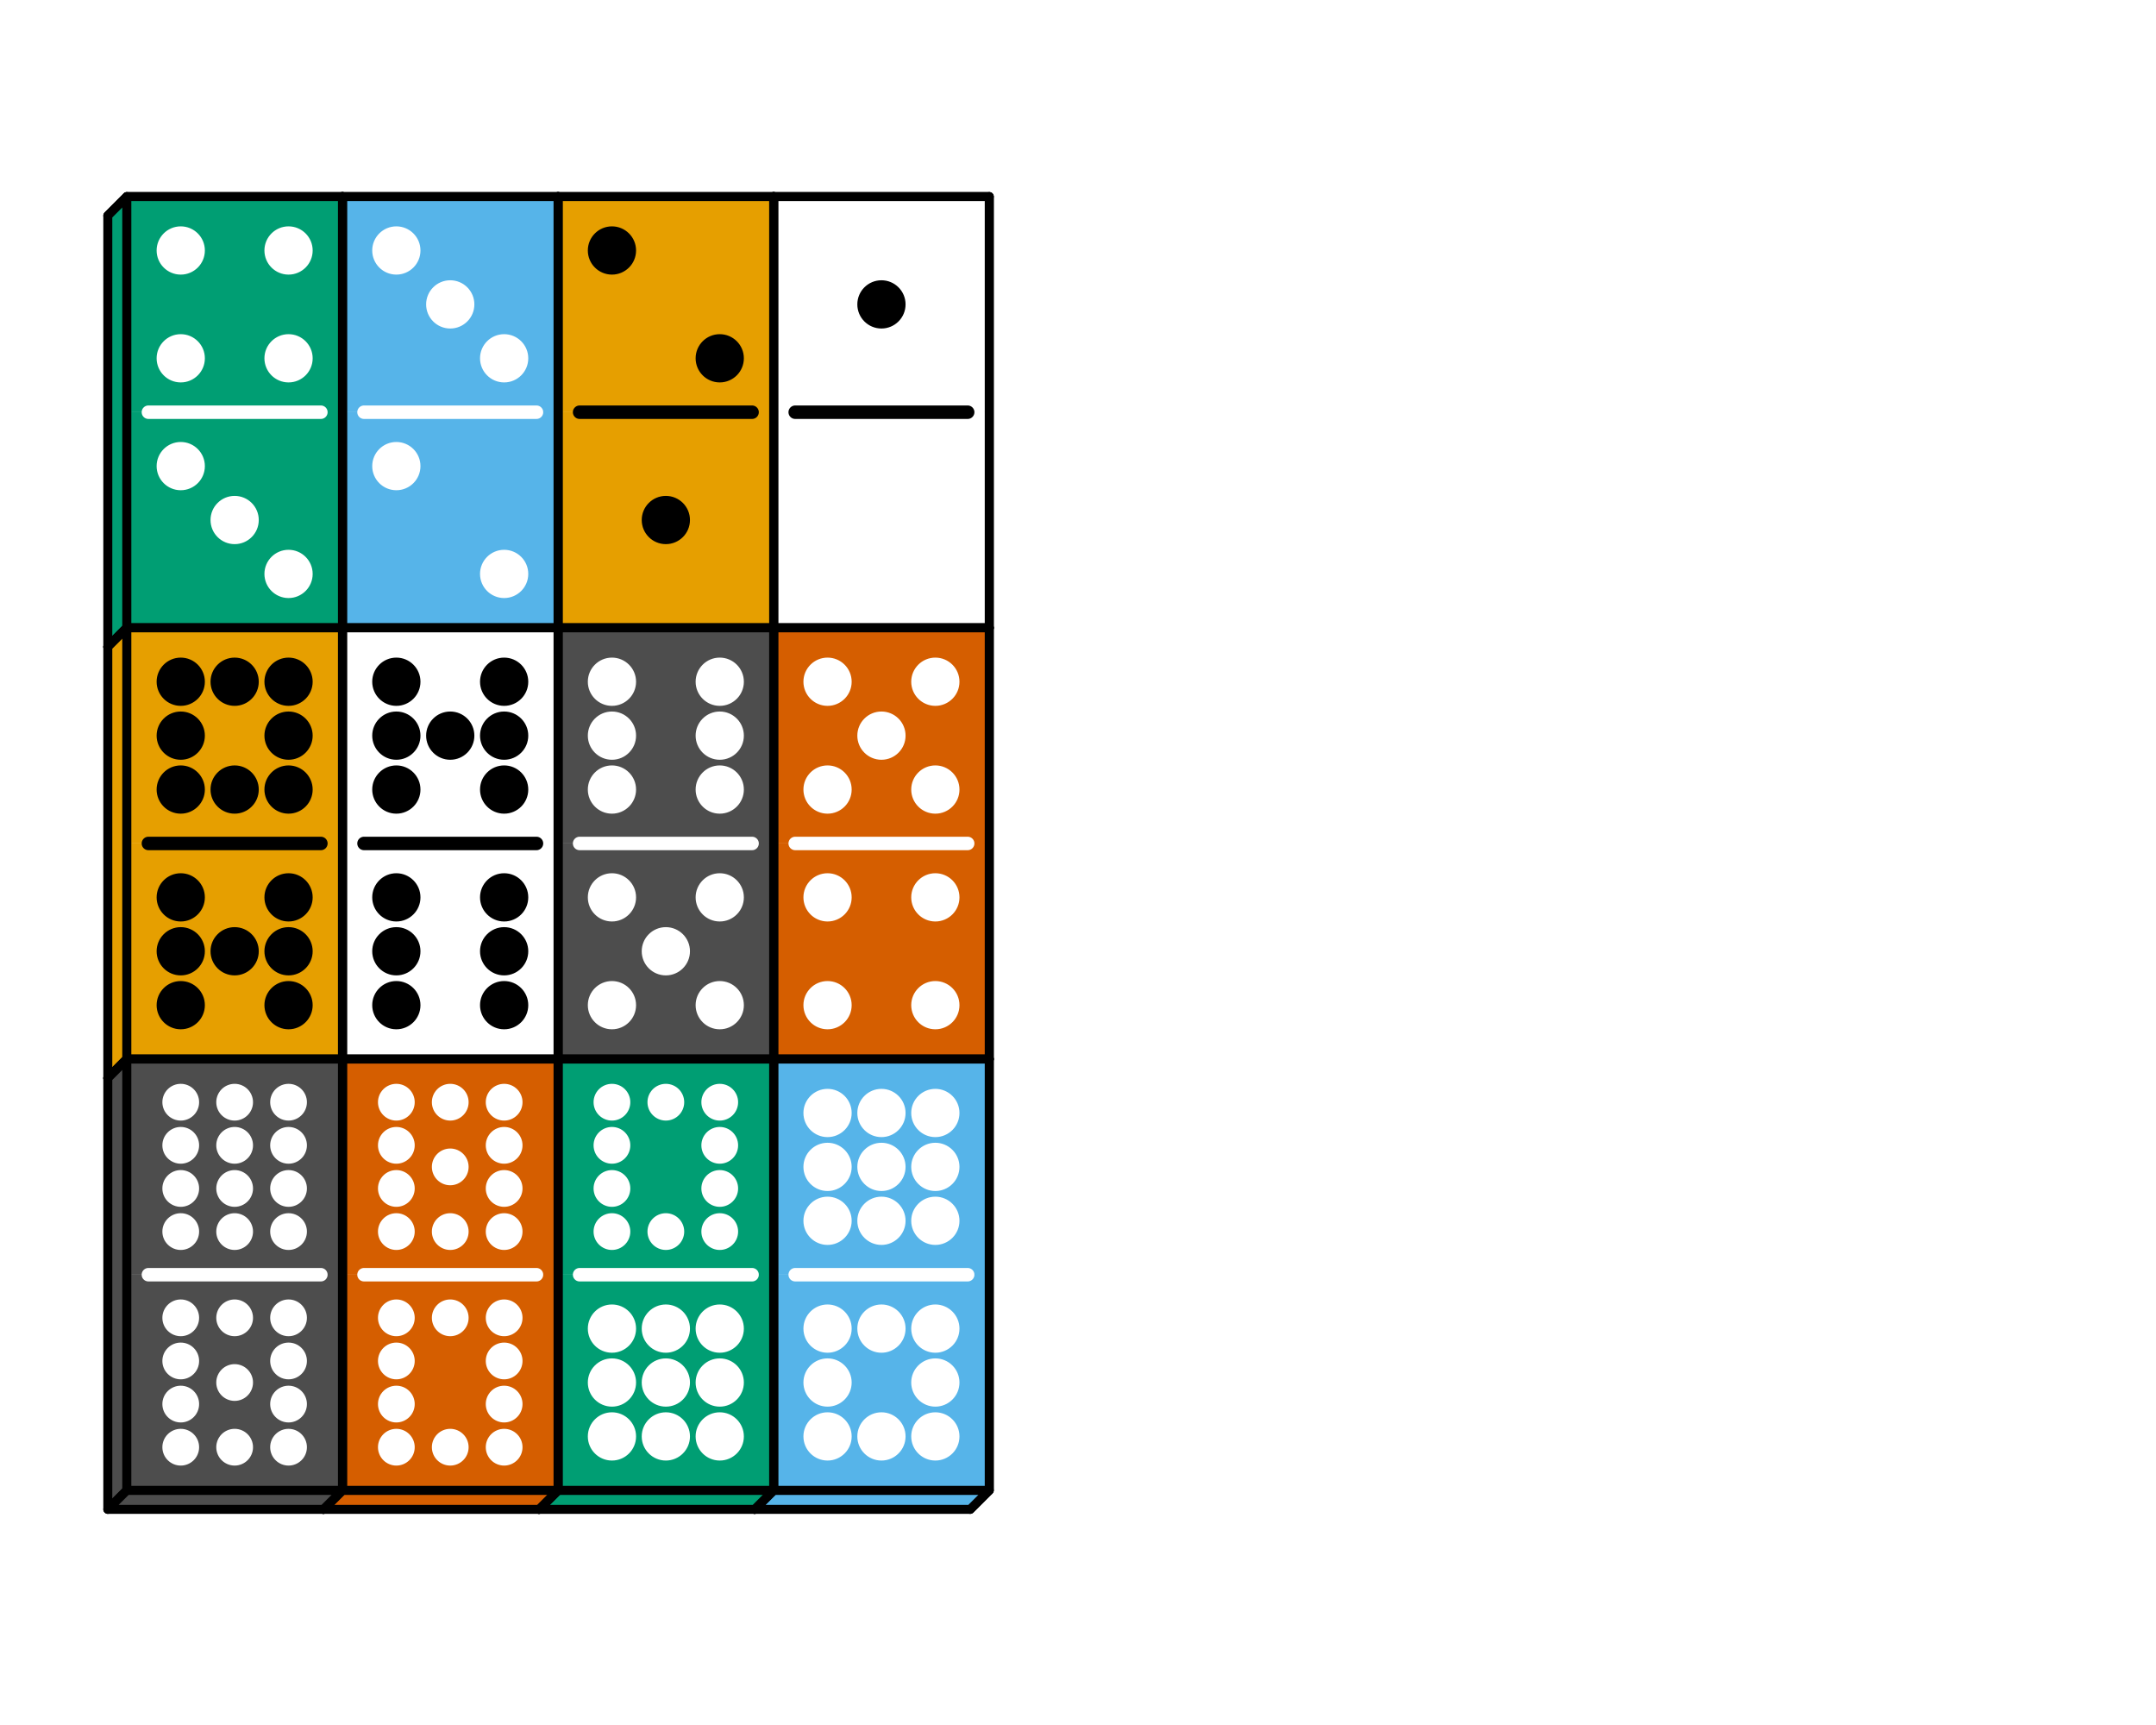
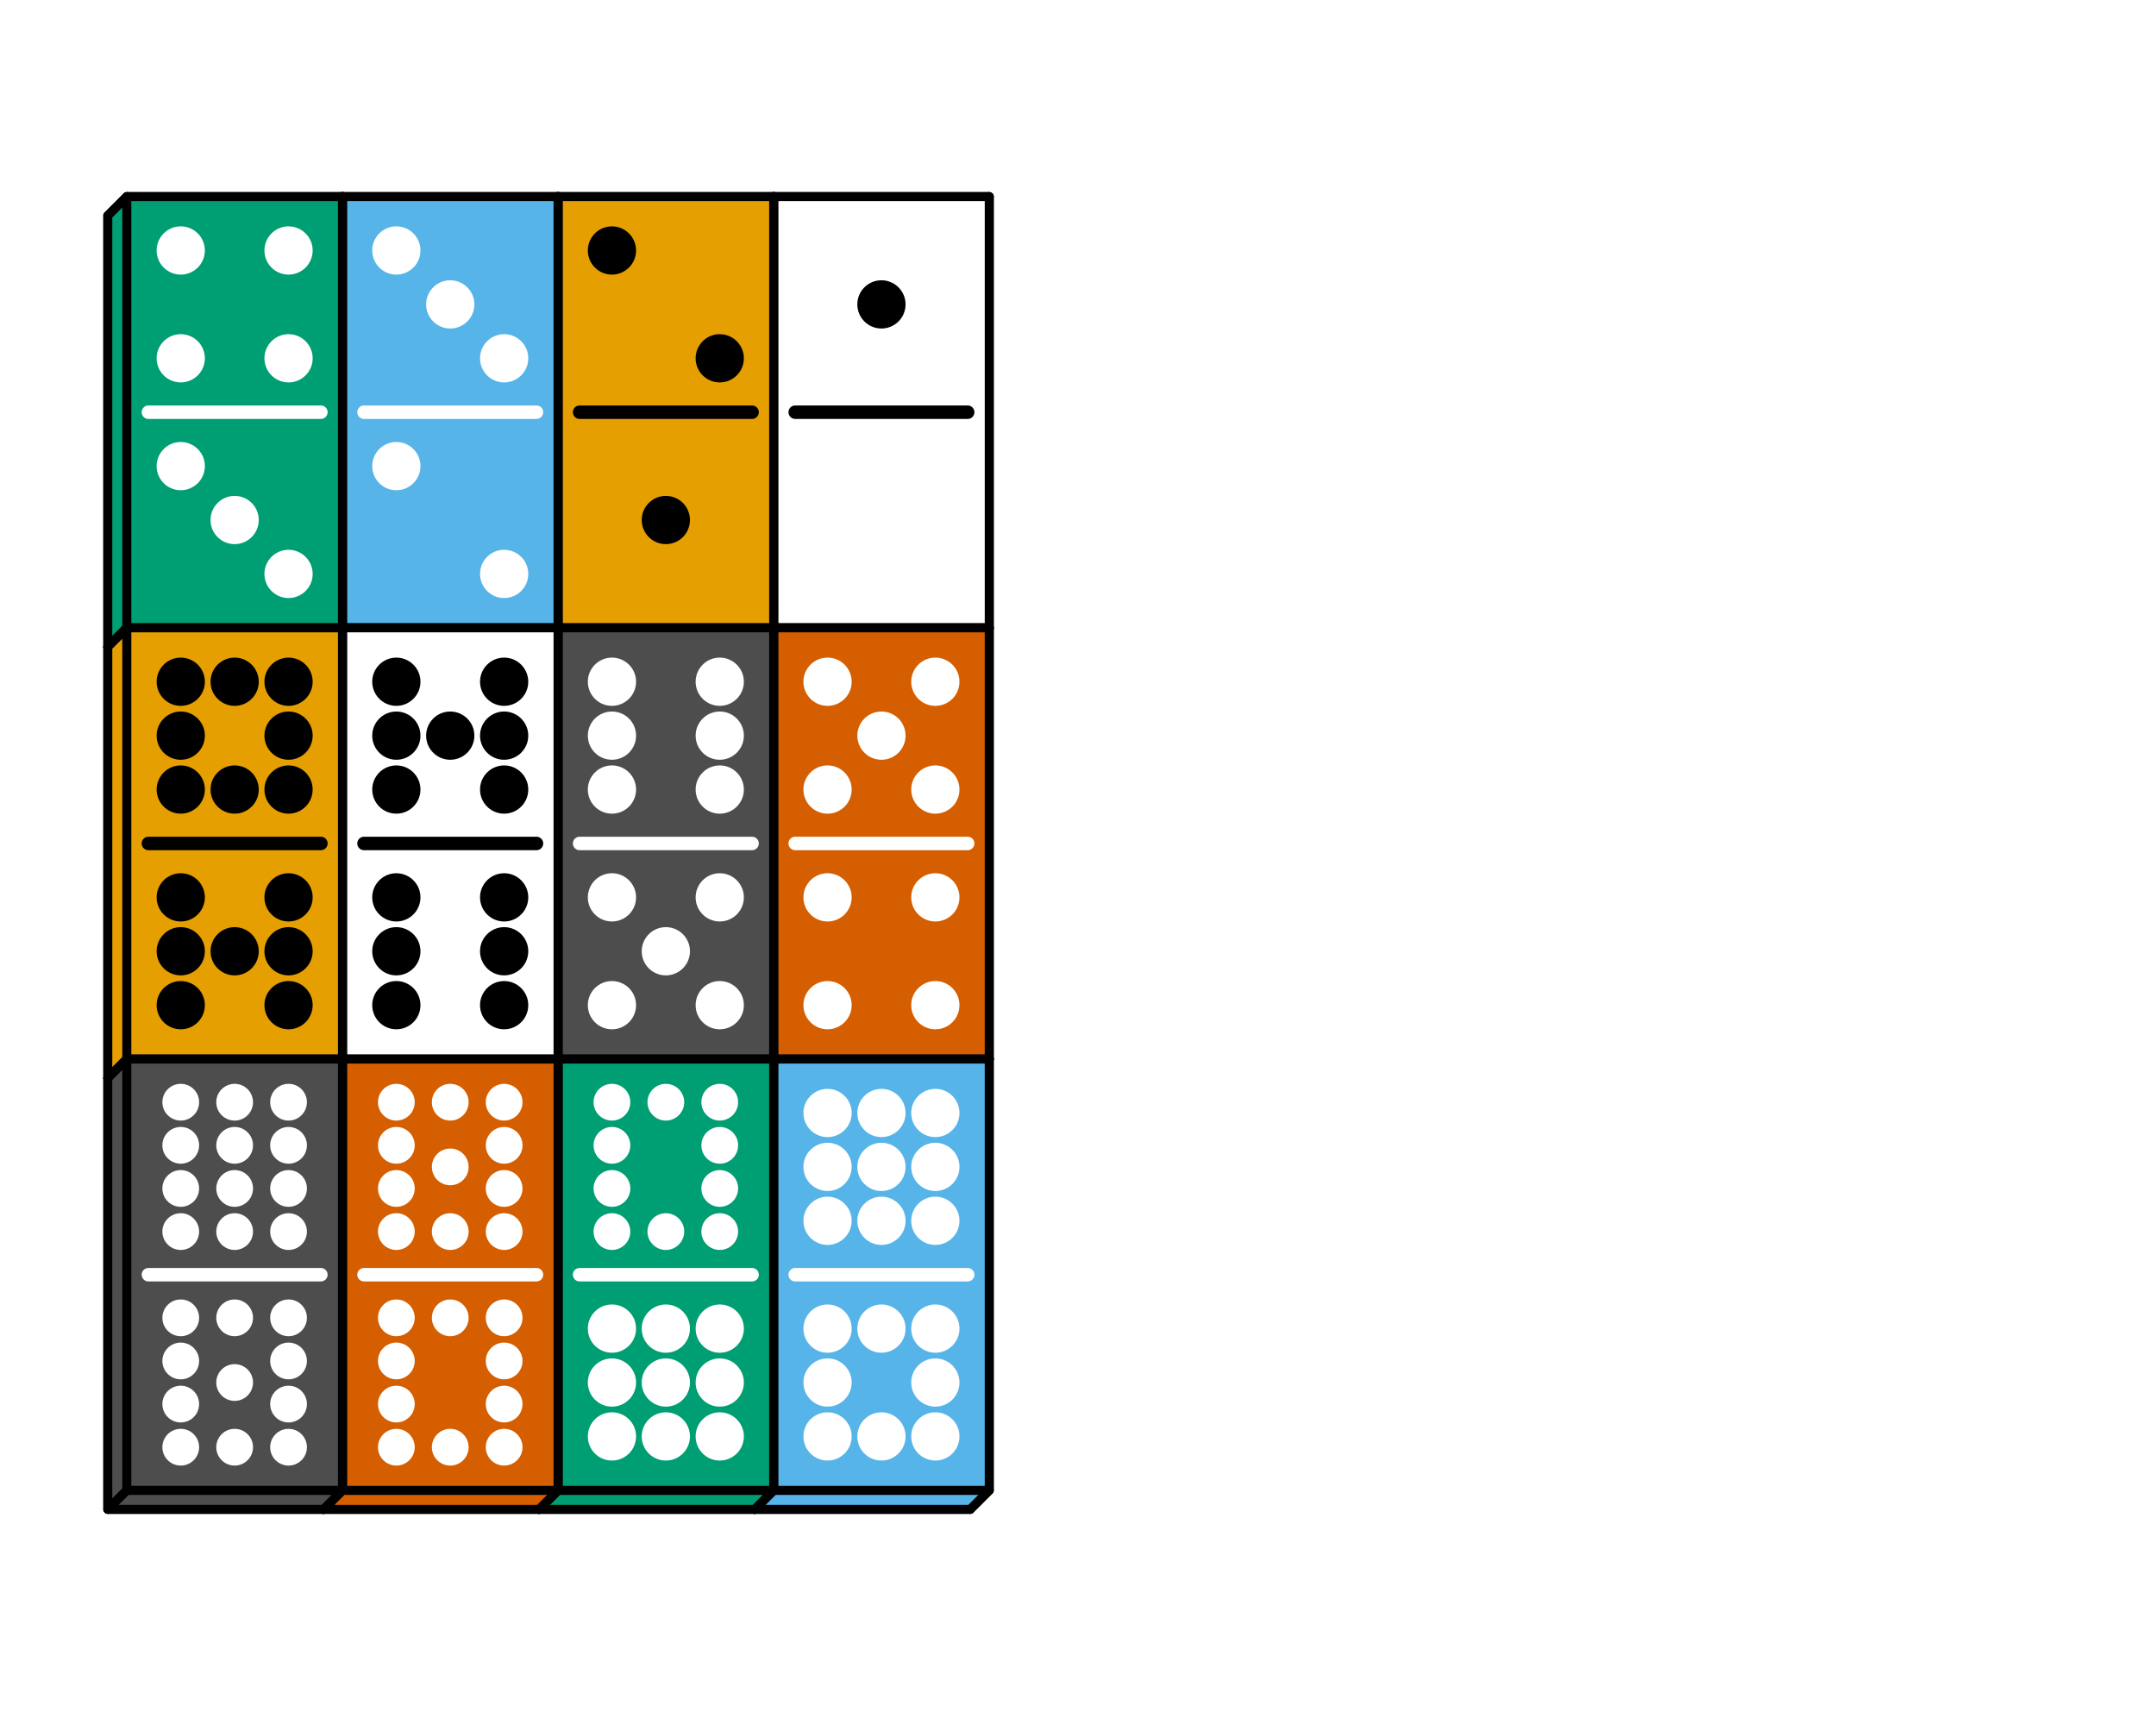
<svg xmlns="http://www.w3.org/2000/svg" viewBox="0 0 720.00 576.00">
  <defs>
    <style type="text/css">
    line, polyline, polygon, path, rect, circle {
      fill: none;
      stroke: #000000;
      stroke-linecap: round;
      stroke-linejoin: round;
      stroke-miterlimit: 10.00;
    }
  </style>
  </defs>
  <rect width="100%" height="100%" style="stroke: none; fill: #FFFFFF;" />
-   <polygon points="324.00,72.00 330.36,65.64 258.36,65.64 252.00,72.00 " style="stroke-width: 3.00; fill: #FFFFFF;" />
-   <polygon points="324.00,216.00 330.36,209.64 330.36,65.64 324.00,72.00 " style="stroke-width: 3.00; fill: #FFFFFF;" />
-   <polygon points="252.00,72.00 258.36,65.64 258.36,209.64 252.00,216.00 " style="stroke-width: 3.00; fill: #FFFFFF;" />
-   <polygon points="252.00,216.00 258.36,209.64 330.36,209.64 324.00,216.00 " style="stroke-width: 3.00; fill: #FFFFFF;" />
+   <polygon points="252.00,72.00 252.00,216.00 324.00,216.00 324.00,72.00 " style="stroke-width: 3.00; fill: #FFFFFF;" />
+   <polygon points="330.36,65.64 258.36,65.64 252.00,72.00 324.00,72.00 " style="stroke-width: 3.00; fill: #FFFFFF;" />
+   <polygon points="330.36,209.64 330.36,65.64 324.00,72.00 324.00,216.00 " style="stroke-width: 3.00; fill: #FFFFFF;" />
+   <polygon points="258.36,65.64 258.36,209.64 252.00,216.00 252.00,72.00 " style="stroke-width: 3.00; fill: #FFFFFF;" />
+   <polygon points="258.36,209.64 330.36,209.64 324.00,216.00 252.00,216.00 " style="stroke-width: 3.00; fill: #FFFFFF;" />
  <polygon points="330.36,65.64 330.36,137.64 258.36,137.64 258.36,65.64 330.36,65.64 " style="stroke-width: 0.75; stroke: none; fill: #FFFFFF;" />
  <polyline points="330.36,65.64 330.36,137.64 258.36,137.64 258.36,65.64 330.36,65.64 330.36,65.64 " style="stroke-width: 0.75; stroke: none;" />
  <circle cx="294.36" cy="101.64" r="5.76pt" style="stroke-width: 0.75; fill: #000000;" />
  <rect x="258.36" y="137.64" width="72.00" height="72.00" style="stroke-width: 0.75; stroke: none; fill: #FFFFFF;" />
  <line x1="265.56" y1="137.64" x2="323.16" y2="137.64" style="stroke-width: 4.50;" />
  <rect x="258.36" y="65.64" width="72.00" height="144.00" style="stroke-width: 3.00;" />
-   <polygon points="252.00,72.00 258.36,65.64 186.36,65.64 180.00,72.00 " style="stroke-width: 3.00; fill: #E69F00;" />
-   <polygon points="252.00,216.00 258.36,209.64 258.36,65.64 252.00,72.00 " style="stroke-width: 3.00; fill: #E69F00;" />
-   <polygon points="180.00,72.00 186.36,65.64 186.36,209.64 180.00,216.00 " style="stroke-width: 3.00; fill: #E69F00;" />
-   <polygon points="180.00,216.00 186.36,209.64 258.36,209.64 252.00,216.00 " style="stroke-width: 3.00; fill: #E69F00;" />
+   <polygon points="180.00,72.00 180.00,216.00 252.00,216.00 252.00,72.00 " style="stroke-width: 3.00; fill: #E69F00;" />
+   <polygon points="258.36,65.64 186.36,65.64 180.00,72.00 252.00,72.00 " style="stroke-width: 3.00; fill: #E69F00;" />
+   <polygon points="258.36,209.64 258.36,65.64 252.00,72.00 252.00,216.00 " style="stroke-width: 3.00; fill: #E69F00;" />
+   <polygon points="186.36,65.64 186.36,209.64 180.00,216.00 180.00,72.00 " style="stroke-width: 3.00; fill: #E69F00;" />
+   <polygon points="186.36,209.64 258.36,209.64 252.00,216.00 180.00,216.00 " style="stroke-width: 3.00; fill: #E69F00;" />
  <polygon points="258.36,65.64 258.36,137.64 186.36,137.64 186.36,65.64 258.36,65.64 " style="stroke-width: 0.75; stroke: none; fill: #E69F00;" />
  <polyline points="258.36,65.64 258.36,137.64 186.36,137.64 186.36,65.64 258.36,65.64 258.36,65.64 " style="stroke-width: 0.75; stroke: none;" />
  <circle cx="240.36" cy="119.64" r="5.76pt" style="stroke-width: 0.75; fill: #000000;" />
  <circle cx="204.36" cy="83.64" r="5.76pt" style="stroke-width: 0.75; fill: #000000;" />
  <rect x="186.36" y="137.64" width="72.00" height="72.00" style="stroke-width: 0.75; stroke: none; fill: #E69F00;" />
  <circle cx="222.36" cy="173.64" r="5.76pt" style="stroke-width: 0.75; fill: #000000;" />
  <line x1="193.56" y1="137.64" x2="251.16" y2="137.64" style="stroke-width: 4.50;" />
  <rect x="186.36" y="65.64" width="72.00" height="144.00" style="stroke-width: 3.00;" />
-   <polygon points="180.00,72.00 186.36,65.64 114.36,65.64 108.00,72.00 " style="stroke-width: 3.00; fill: #56B4E9;" />
-   <polygon points="180.00,216.00 186.36,209.64 186.36,65.64 180.00,72.00 " style="stroke-width: 3.00; fill: #56B4E9;" />
-   <polygon points="108.00,72.00 114.36,65.64 114.36,209.64 108.00,216.00 " style="stroke-width: 3.00; fill: #56B4E9;" />
-   <polygon points="108.00,216.00 114.36,209.64 186.36,209.64 180.00,216.00 " style="stroke-width: 3.00; fill: #56B4E9;" />
+   <polygon points="108.00,72.00 108.00,216.00 180.00,216.00 180.00,72.00 " style="stroke-width: 3.00; fill: #56B4E9;" />
+   <polygon points="186.36,65.64 114.36,65.64 108.00,72.00 180.00,72.00 " style="stroke-width: 3.00; fill: #56B4E9;" />
+   <polygon points="186.36,209.64 186.36,65.64 180.00,72.00 180.00,216.00 " style="stroke-width: 3.00; fill: #56B4E9;" />
+   <polygon points="114.36,65.64 114.36,209.64 108.00,216.00 108.00,72.00 " style="stroke-width: 3.00; fill: #56B4E9;" />
+   <polygon points="114.36,209.64 186.36,209.64 180.00,216.00 108.00,216.00 " style="stroke-width: 3.00; fill: #56B4E9;" />
  <polygon points="186.36,65.64 186.36,137.64 114.36,137.64 114.36,65.64 186.36,65.64 " style="stroke-width: 0.75; stroke: none; fill: #56B4E9;" />
  <polyline points="186.36,65.64 186.36,137.64 114.36,137.64 114.36,65.64 186.36,65.64 186.36,65.64 " style="stroke-width: 0.75; stroke: none;" />
  <circle cx="168.36" cy="119.64" r="5.76pt" style="stroke-width: 0.75; stroke: #FFFFFF; fill: #FFFFFF;" />
  <circle cx="150.36" cy="101.64" r="5.76pt" style="stroke-width: 0.75; stroke: #FFFFFF; fill: #FFFFFF;" />
  <circle cx="132.36" cy="83.64" r="5.76pt" style="stroke-width: 0.75; stroke: #FFFFFF; fill: #FFFFFF;" />
  <rect x="114.36" y="137.64" width="72.00" height="72.00" style="stroke-width: 0.75; stroke: none; fill: #56B4E9;" />
  <circle cx="132.36" cy="155.64" r="5.76pt" style="stroke-width: 0.75; stroke: #FFFFFF; fill: #FFFFFF;" />
  <circle cx="168.36" cy="191.64" r="5.76pt" style="stroke-width: 0.75; stroke: #FFFFFF; fill: #FFFFFF;" />
  <line x1="121.56" y1="137.64" x2="179.16" y2="137.64" style="stroke-width: 4.50; stroke: #FFFFFF;" />
  <rect x="114.36" y="65.64" width="72.00" height="144.00" style="stroke-width: 3.00;" />
-   <polygon points="108.00,72.00 114.36,65.64 42.36,65.64 36.00,72.00 " style="stroke-width: 3.00; fill: #009E73;" />
-   <polygon points="108.00,216.00 114.36,209.64 114.36,65.64 108.00,72.00 " style="stroke-width: 3.00; fill: #009E73;" />
-   <polygon points="36.00,72.00 42.36,65.64 42.36,209.64 36.00,216.00 " style="stroke-width: 3.00; fill: #009E73;" />
-   <polygon points="36.00,216.00 42.36,209.64 114.36,209.64 108.00,216.00 " style="stroke-width: 3.00; fill: #009E73;" />
+   <polygon points="36.00,72.00 36.00,216.00 108.00,216.00 108.00,72.00 " style="stroke-width: 3.00; fill: #009E73;" />
+   <polygon points="114.36,65.64 42.36,65.64 36.00,72.00 108.00,72.00 " style="stroke-width: 3.00; fill: #009E73;" />
+   <polygon points="114.36,209.64 114.36,65.64 108.00,72.00 108.00,216.00 " style="stroke-width: 3.00; fill: #009E73;" />
+   <polygon points="42.36,65.64 42.36,209.64 36.00,216.00 36.00,72.00 " style="stroke-width: 3.00; fill: #009E73;" />
+   <polygon points="42.36,209.64 114.36,209.64 108.00,216.00 36.00,216.00 " style="stroke-width: 3.00; fill: #009E73;" />
  <polygon points="114.36,65.64 114.36,137.64 42.36,137.64 42.36,65.64 114.36,65.64 " style="stroke-width: 0.75; stroke: none; fill: #009E73;" />
  <polyline points="114.36,65.64 114.36,137.64 42.36,137.64 42.36,65.64 114.36,65.64 114.36,65.64 " style="stroke-width: 0.75; stroke: none;" />
  <circle cx="96.36" cy="83.64" r="5.76pt" style="stroke-width: 0.75; stroke: #FFFFFF; fill: #FFFFFF;" />
  <circle cx="60.36" cy="83.64" r="5.76pt" style="stroke-width: 0.75; stroke: #FFFFFF; fill: #FFFFFF;" />
  <circle cx="96.36" cy="119.64" r="5.76pt" style="stroke-width: 0.75; stroke: #FFFFFF; fill: #FFFFFF;" />
  <circle cx="60.36" cy="119.64" r="5.76pt" style="stroke-width: 0.75; stroke: #FFFFFF; fill: #FFFFFF;" />
  <rect x="42.36" y="137.64" width="72.00" height="72.00" style="stroke-width: 0.75; stroke: none; fill: #009E73;" />
  <circle cx="60.36" cy="155.64" r="5.76pt" style="stroke-width: 0.75; stroke: #FFFFFF; fill: #FFFFFF;" />
  <circle cx="78.36" cy="173.64" r="5.76pt" style="stroke-width: 0.75; stroke: #FFFFFF; fill: #FFFFFF;" />
  <circle cx="96.36" cy="191.64" r="5.76pt" style="stroke-width: 0.75; stroke: #FFFFFF; fill: #FFFFFF;" />
  <line x1="49.56" y1="137.64" x2="107.16" y2="137.64" style="stroke-width: 4.50; stroke: #FFFFFF;" />
  <rect x="42.36" y="65.64" width="72.00" height="144.00" style="stroke-width: 3.00;" />
-   <polygon points="324.00,216.00 330.36,209.64 258.36,209.64 252.00,216.00 " style="stroke-width: 3.00; fill: #D55E00;" />
-   <polygon points="324.00,360.00 330.36,353.64 330.36,209.64 324.00,216.00 " style="stroke-width: 3.00; fill: #D55E00;" />
-   <polygon points="252.00,216.00 258.36,209.64 258.36,353.64 252.00,360.00 " style="stroke-width: 3.00; fill: #D55E00;" />
-   <polygon points="252.00,360.00 258.36,353.64 330.36,353.64 324.00,360.00 " style="stroke-width: 3.00; fill: #D55E00;" />
+   <polygon points="252.00,216.00 252.00,360.00 324.00,360.00 324.00,216.00 " style="stroke-width: 3.00; fill: #D55E00;" />
+   <polygon points="330.36,209.64 258.36,209.64 252.00,216.00 324.00,216.00 " style="stroke-width: 3.00; fill: #D55E00;" />
+   <polygon points="330.36,353.64 330.36,209.64 324.00,216.00 324.00,360.00 " style="stroke-width: 3.00; fill: #D55E00;" />
+   <polygon points="258.36,209.64 258.36,353.64 252.00,360.00 252.00,216.00 " style="stroke-width: 3.00; fill: #D55E00;" />
+   <polygon points="258.36,353.64 330.36,353.64 324.00,360.00 252.00,360.00 " style="stroke-width: 3.00; fill: #D55E00;" />
  <polygon points="330.36,209.64 330.36,281.64 258.36,281.64 258.36,209.64 330.36,209.64 " style="stroke-width: 0.75; stroke: none; fill: #D55E00;" />
  <polyline points="330.36,209.64 330.36,281.64 258.36,281.64 258.36,209.64 330.36,209.64 330.36,209.64 " style="stroke-width: 0.75; stroke: none;" />
  <circle cx="312.36" cy="227.64" r="5.76pt" style="stroke-width: 0.75; stroke: #FFFFFF; fill: #FFFFFF;" />
  <circle cx="276.36" cy="227.64" r="5.76pt" style="stroke-width: 0.75; stroke: #FFFFFF; fill: #FFFFFF;" />
  <circle cx="312.36" cy="263.64" r="5.76pt" style="stroke-width: 0.75; stroke: #FFFFFF; fill: #FFFFFF;" />
  <circle cx="276.36" cy="263.64" r="5.76pt" style="stroke-width: 0.75; stroke: #FFFFFF; fill: #FFFFFF;" />
  <circle cx="294.36" cy="245.64" r="5.76pt" style="stroke-width: 0.75; stroke: #FFFFFF; fill: #FFFFFF;" />
  <rect x="258.36" y="281.64" width="72.00" height="72.00" style="stroke-width: 0.75; stroke: none; fill: #D55E00;" />
  <circle cx="276.36" cy="335.64" r="5.76pt" style="stroke-width: 0.75; stroke: #FFFFFF; fill: #FFFFFF;" />
  <circle cx="312.36" cy="335.64" r="5.76pt" style="stroke-width: 0.75; stroke: #FFFFFF; fill: #FFFFFF;" />
  <circle cx="276.36" cy="299.64" r="5.76pt" style="stroke-width: 0.75; stroke: #FFFFFF; fill: #FFFFFF;" />
  <circle cx="312.36" cy="299.64" r="5.76pt" style="stroke-width: 0.75; stroke: #FFFFFF; fill: #FFFFFF;" />
  <line x1="265.56" y1="281.64" x2="323.16" y2="281.64" style="stroke-width: 4.50; stroke: #FFFFFF;" />
  <rect x="258.36" y="209.64" width="72.00" height="144.00" style="stroke-width: 3.00;" />
-   <polygon points="252.00,216.00 258.36,209.64 186.36,209.64 180.00,216.00 " style="stroke-width: 3.00; fill: #4D4D4D;" />
-   <polygon points="252.00,360.00 258.36,353.64 258.36,209.64 252.00,216.00 " style="stroke-width: 3.00; fill: #4D4D4D;" />
-   <polygon points="180.00,216.00 186.36,209.64 186.36,353.64 180.00,360.00 " style="stroke-width: 3.00; fill: #4D4D4D;" />
-   <polygon points="180.00,360.00 186.36,353.64 258.36,353.64 252.00,360.00 " style="stroke-width: 3.00; fill: #4D4D4D;" />
+   <polygon points="180.00,216.00 180.00,360.00 252.00,360.00 252.00,216.00 " style="stroke-width: 3.00; fill: #4D4D4D;" />
+   <polygon points="258.36,209.64 186.36,209.64 180.00,216.00 252.00,216.00 " style="stroke-width: 3.00; fill: #4D4D4D;" />
+   <polygon points="258.36,353.64 258.36,209.64 252.00,216.00 252.00,360.00 " style="stroke-width: 3.00; fill: #4D4D4D;" />
+   <polygon points="186.36,209.64 186.36,353.64 180.00,360.00 180.00,216.00 " style="stroke-width: 3.00; fill: #4D4D4D;" />
+   <polygon points="186.36,353.64 258.36,353.64 252.00,360.00 180.00,360.00 " style="stroke-width: 3.00; fill: #4D4D4D;" />
  <polygon points="258.36,209.64 258.36,281.64 186.36,281.64 186.36,209.64 258.36,209.64 " style="stroke-width: 0.75; stroke: none; fill: #4D4D4D;" />
  <polyline points="258.36,209.64 258.36,281.64 186.36,281.64 186.36,209.64 258.36,209.64 258.36,209.64 " style="stroke-width: 0.75; stroke: none;" />
  <circle cx="240.36" cy="227.64" r="5.76pt" style="stroke-width: 0.75; stroke: #FFFFFF; fill: #FFFFFF;" />
  <circle cx="204.36" cy="227.64" r="5.76pt" style="stroke-width: 0.75; stroke: #FFFFFF; fill: #FFFFFF;" />
  <circle cx="240.36" cy="245.64" r="5.76pt" style="stroke-width: 0.75; stroke: #FFFFFF; fill: #FFFFFF;" />
  <circle cx="204.36" cy="245.64" r="5.76pt" style="stroke-width: 0.75; stroke: #FFFFFF; fill: #FFFFFF;" />
  <circle cx="240.36" cy="263.64" r="5.76pt" style="stroke-width: 0.75; stroke: #FFFFFF; fill: #FFFFFF;" />
  <circle cx="204.36" cy="263.64" r="5.76pt" style="stroke-width: 0.75; stroke: #FFFFFF; fill: #FFFFFF;" />
  <rect x="186.36" y="281.64" width="72.00" height="72.00" style="stroke-width: 0.75; stroke: none; fill: #4D4D4D;" />
  <circle cx="204.36" cy="335.64" r="5.76pt" style="stroke-width: 0.75; stroke: #FFFFFF; fill: #FFFFFF;" />
  <circle cx="240.36" cy="335.64" r="5.76pt" style="stroke-width: 0.75; stroke: #FFFFFF; fill: #FFFFFF;" />
  <circle cx="204.36" cy="299.64" r="5.76pt" style="stroke-width: 0.75; stroke: #FFFFFF; fill: #FFFFFF;" />
  <circle cx="240.36" cy="299.64" r="5.76pt" style="stroke-width: 0.75; stroke: #FFFFFF; fill: #FFFFFF;" />
  <circle cx="222.36" cy="317.64" r="5.76pt" style="stroke-width: 0.75; stroke: #FFFFFF; fill: #FFFFFF;" />
  <line x1="193.56" y1="281.64" x2="251.16" y2="281.64" style="stroke-width: 4.50; stroke: #FFFFFF;" />
  <rect x="186.36" y="209.64" width="72.00" height="144.00" style="stroke-width: 3.00;" />
-   <polygon points="180.00,216.00 186.36,209.64 114.36,209.64 108.00,216.00 " style="stroke-width: 3.00; fill: #FFFFFF;" />
-   <polygon points="180.00,360.00 186.36,353.64 186.36,209.64 180.00,216.00 " style="stroke-width: 3.00; fill: #FFFFFF;" />
-   <polygon points="108.00,216.00 114.36,209.64 114.36,353.64 108.00,360.00 " style="stroke-width: 3.00; fill: #FFFFFF;" />
-   <polygon points="108.00,360.00 114.36,353.64 186.36,353.64 180.00,360.00 " style="stroke-width: 3.00; fill: #FFFFFF;" />
+   <polygon points="108.00,216.00 108.00,360.00 180.00,360.00 180.00,216.00 " style="stroke-width: 3.00; fill: #FFFFFF;" />
+   <polygon points="186.36,209.64 114.36,209.64 108.00,216.00 180.00,216.00 " style="stroke-width: 3.00; fill: #FFFFFF;" />
+   <polygon points="186.36,353.64 186.36,209.64 180.00,216.00 180.00,360.00 " style="stroke-width: 3.00; fill: #FFFFFF;" />
+   <polygon points="114.36,209.64 114.36,353.64 108.00,360.00 108.00,216.00 " style="stroke-width: 3.00; fill: #FFFFFF;" />
+   <polygon points="114.36,353.64 186.36,353.64 180.00,360.00 108.00,360.00 " style="stroke-width: 3.00; fill: #FFFFFF;" />
  <polygon points="186.36,209.64 186.36,281.64 114.36,281.64 114.36,209.64 186.36,209.64 " style="stroke-width: 0.75; stroke: none; fill: #FFFFFF;" />
  <polyline points="186.36,209.64 186.36,281.64 114.36,281.64 114.36,209.64 186.36,209.64 186.36,209.64 " style="stroke-width: 0.75; stroke: none;" />
  <circle cx="168.36" cy="227.64" r="5.76pt" style="stroke-width: 0.75; fill: #000000;" />
  <circle cx="132.36" cy="227.64" r="5.76pt" style="stroke-width: 0.75; fill: #000000;" />
  <circle cx="168.36" cy="245.64" r="5.76pt" style="stroke-width: 0.75; fill: #000000;" />
  <circle cx="132.36" cy="245.64" r="5.76pt" style="stroke-width: 0.75; fill: #000000;" />
  <circle cx="168.36" cy="263.64" r="5.76pt" style="stroke-width: 0.75; fill: #000000;" />
  <circle cx="132.36" cy="263.64" r="5.76pt" style="stroke-width: 0.75; fill: #000000;" />
  <circle cx="150.36" cy="245.64" r="5.76pt" style="stroke-width: 0.75; fill: #000000;" />
  <rect x="114.36" y="281.64" width="72.00" height="72.00" style="stroke-width: 0.75; stroke: none; fill: #FFFFFF;" />
  <circle cx="132.36" cy="335.64" r="5.76pt" style="stroke-width: 0.75; fill: #000000;" />
  <circle cx="168.36" cy="335.64" r="5.76pt" style="stroke-width: 0.75; fill: #000000;" />
  <circle cx="132.36" cy="317.64" r="5.76pt" style="stroke-width: 0.75; fill: #000000;" />
  <circle cx="168.36" cy="317.64" r="5.76pt" style="stroke-width: 0.75; fill: #000000;" />
  <circle cx="132.36" cy="299.64" r="5.76pt" style="stroke-width: 0.75; fill: #000000;" />
  <circle cx="168.36" cy="299.64" r="5.76pt" style="stroke-width: 0.75; fill: #000000;" />
  <line x1="121.56" y1="281.64" x2="179.16" y2="281.64" style="stroke-width: 4.50;" />
  <rect x="114.36" y="209.64" width="72.00" height="144.00" style="stroke-width: 3.00;" />
-   <polygon points="108.00,216.00 114.36,209.64 42.36,209.64 36.00,216.00 " style="stroke-width: 3.00; fill: #E69F00;" />
-   <polygon points="108.00,360.00 114.36,353.64 114.36,209.64 108.00,216.00 " style="stroke-width: 3.00; fill: #E69F00;" />
-   <polygon points="36.00,216.00 42.36,209.64 42.36,353.64 36.00,360.00 " style="stroke-width: 3.00; fill: #E69F00;" />
-   <polygon points="36.00,360.00 42.36,353.64 114.36,353.64 108.00,360.00 " style="stroke-width: 3.00; fill: #E69F00;" />
+   <polygon points="36.00,216.00 36.00,360.00 108.00,360.00 108.00,216.00 " style="stroke-width: 3.00; fill: #E69F00;" />
+   <polygon points="114.36,209.64 42.36,209.64 36.00,216.00 108.00,216.00 " style="stroke-width: 3.00; fill: #E69F00;" />
+   <polygon points="114.36,353.64 114.36,209.64 108.00,216.00 108.00,360.00 " style="stroke-width: 3.00; fill: #E69F00;" />
+   <polygon points="42.36,209.64 42.36,353.64 36.00,360.00 36.00,216.00 " style="stroke-width: 3.00; fill: #E69F00;" />
+   <polygon points="42.36,353.64 114.36,353.64 108.00,360.00 36.00,360.00 " style="stroke-width: 3.00; fill: #E69F00;" />
  <polygon points="114.36,209.64 114.36,281.64 42.36,281.64 42.36,209.64 114.36,209.64 " style="stroke-width: 0.75; stroke: none; fill: #E69F00;" />
  <polyline points="114.36,209.64 114.36,281.64 42.36,281.64 42.36,209.64 114.36,209.64 114.36,209.64 " style="stroke-width: 0.75; stroke: none;" />
  <circle cx="78.36" cy="227.64" r="5.76pt" style="stroke-width: 0.75; fill: #000000;" />
  <circle cx="96.36" cy="227.64" r="5.76pt" style="stroke-width: 0.75; fill: #000000;" />
  <circle cx="60.36" cy="227.64" r="5.76pt" style="stroke-width: 0.75; fill: #000000;" />
  <circle cx="96.36" cy="245.64" r="5.76pt" style="stroke-width: 0.75; fill: #000000;" />
  <circle cx="60.36" cy="245.64" r="5.76pt" style="stroke-width: 0.75; fill: #000000;" />
  <circle cx="96.36" cy="263.64" r="5.76pt" style="stroke-width: 0.75; fill: #000000;" />
  <circle cx="60.36" cy="263.64" r="5.76pt" style="stroke-width: 0.75; fill: #000000;" />
  <circle cx="78.36" cy="263.64" r="5.76pt" style="stroke-width: 0.75; fill: #000000;" />
  <rect x="42.36" y="281.64" width="72.00" height="72.00" style="stroke-width: 0.75; stroke: none; fill: #E69F00;" />
  <circle cx="60.36" cy="335.64" r="5.76pt" style="stroke-width: 0.75; fill: #000000;" />
  <circle cx="96.36" cy="335.64" r="5.76pt" style="stroke-width: 0.75; fill: #000000;" />
  <circle cx="60.36" cy="317.64" r="5.76pt" style="stroke-width: 0.75; fill: #000000;" />
  <circle cx="96.36" cy="317.64" r="5.76pt" style="stroke-width: 0.75; fill: #000000;" />
  <circle cx="60.36" cy="299.64" r="5.76pt" style="stroke-width: 0.75; fill: #000000;" />
  <circle cx="96.36" cy="299.64" r="5.76pt" style="stroke-width: 0.75; fill: #000000;" />
  <circle cx="78.36" cy="317.64" r="5.76pt" style="stroke-width: 0.75; fill: #000000;" />
  <line x1="49.56" y1="281.64" x2="107.16" y2="281.64" style="stroke-width: 4.50;" />
  <rect x="42.36" y="209.64" width="72.00" height="144.00" style="stroke-width: 3.00;" />
-   <polygon points="324.00,360.00 330.36,353.64 258.36,353.64 252.00,360.00 " style="stroke-width: 3.00; fill: #56B4E9;" />
-   <polygon points="324.00,504.00 330.36,497.64 330.36,353.64 324.00,360.00 " style="stroke-width: 3.00; fill: #56B4E9;" />
-   <polygon points="252.00,360.00 258.36,353.64 258.36,497.64 252.00,504.00 " style="stroke-width: 3.00; fill: #56B4E9;" />
-   <polygon points="252.00,504.00 258.36,497.64 330.36,497.64 324.00,504.00 " style="stroke-width: 3.00; fill: #56B4E9;" />
+   <polygon points="252.00,360.00 252.00,504.00 324.00,504.00 324.00,360.00 " style="stroke-width: 3.00; fill: #56B4E9;" />
+   <polygon points="330.36,353.64 258.36,353.64 252.00,360.00 324.00,360.00 " style="stroke-width: 3.00; fill: #56B4E9;" />
+   <polygon points="330.36,497.64 330.36,353.64 324.00,360.00 324.00,504.00 " style="stroke-width: 3.00; fill: #56B4E9;" />
+   <polygon points="258.36,353.64 258.36,497.64 252.00,504.00 252.00,360.00 " style="stroke-width: 3.00; fill: #56B4E9;" />
+   <polygon points="258.36,497.64 330.36,497.64 324.00,504.00 252.00,504.00 " style="stroke-width: 3.00; fill: #56B4E9;" />
  <polygon points="330.36,353.64 330.36,425.64 258.36,425.64 258.36,353.64 330.36,353.64 " style="stroke-width: 0.75; stroke: none; fill: #56B4E9;" />
  <polyline points="330.36,353.64 330.36,425.64 258.36,425.64 258.36,353.64 330.36,353.64 330.36,353.64 " style="stroke-width: 0.75; stroke: none;" />
  <circle cx="312.36" cy="371.64" r="5.76pt" style="stroke-width: 0.75; stroke: #FFFFFF; fill: #FFFFFF;" />
  <circle cx="294.36" cy="371.64" r="5.76pt" style="stroke-width: 0.75; stroke: #FFFFFF; fill: #FFFFFF;" />
  <circle cx="276.36" cy="371.64" r="5.76pt" style="stroke-width: 0.75; stroke: #FFFFFF; fill: #FFFFFF;" />
  <circle cx="312.36" cy="389.64" r="5.76pt" style="stroke-width: 0.75; stroke: #FFFFFF; fill: #FFFFFF;" />
  <circle cx="294.36" cy="389.64" r="5.76pt" style="stroke-width: 0.75; stroke: #FFFFFF; fill: #FFFFFF;" />
  <circle cx="276.36" cy="389.64" r="5.76pt" style="stroke-width: 0.75; stroke: #FFFFFF; fill: #FFFFFF;" />
  <circle cx="312.36" cy="407.64" r="5.76pt" style="stroke-width: 0.75; stroke: #FFFFFF; fill: #FFFFFF;" />
  <circle cx="294.36" cy="407.64" r="5.76pt" style="stroke-width: 0.75; stroke: #FFFFFF; fill: #FFFFFF;" />
  <circle cx="276.36" cy="407.64" r="5.76pt" style="stroke-width: 0.75; stroke: #FFFFFF; fill: #FFFFFF;" />
  <rect x="258.36" y="425.64" width="72.00" height="72.00" style="stroke-width: 0.75; stroke: none; fill: #56B4E9;" />
  <circle cx="294.36" cy="479.64" r="5.76pt" style="stroke-width: 0.75; stroke: #FFFFFF; fill: #FFFFFF;" />
  <circle cx="276.36" cy="479.64" r="5.76pt" style="stroke-width: 0.75; stroke: #FFFFFF; fill: #FFFFFF;" />
  <circle cx="312.36" cy="479.64" r="5.76pt" style="stroke-width: 0.75; stroke: #FFFFFF; fill: #FFFFFF;" />
  <circle cx="276.36" cy="461.64" r="5.76pt" style="stroke-width: 0.75; stroke: #FFFFFF; fill: #FFFFFF;" />
  <circle cx="312.36" cy="461.64" r="5.76pt" style="stroke-width: 0.75; stroke: #FFFFFF; fill: #FFFFFF;" />
  <circle cx="276.36" cy="443.64" r="5.76pt" style="stroke-width: 0.75; stroke: #FFFFFF; fill: #FFFFFF;" />
  <circle cx="312.36" cy="443.64" r="5.76pt" style="stroke-width: 0.75; stroke: #FFFFFF; fill: #FFFFFF;" />
  <circle cx="294.36" cy="443.64" r="5.76pt" style="stroke-width: 0.75; stroke: #FFFFFF; fill: #FFFFFF;" />
  <line x1="265.56" y1="425.64" x2="323.16" y2="425.64" style="stroke-width: 4.50; stroke: #FFFFFF;" />
  <rect x="258.36" y="353.64" width="72.00" height="144.00" style="stroke-width: 3.00;" />
-   <polygon points="252.00,360.00 258.36,353.64 186.36,353.64 180.00,360.00 " style="stroke-width: 3.00; fill: #009E73;" />
-   <polygon points="252.00,504.00 258.36,497.64 258.36,353.64 252.00,360.00 " style="stroke-width: 3.00; fill: #009E73;" />
-   <polygon points="180.00,360.00 186.36,353.64 186.36,497.64 180.00,504.00 " style="stroke-width: 3.00; fill: #009E73;" />
-   <polygon points="180.00,504.00 186.36,497.64 258.36,497.64 252.00,504.00 " style="stroke-width: 3.00; fill: #009E73;" />
+   <polygon points="180.00,360.00 180.00,504.00 252.00,504.00 252.00,360.00 " style="stroke-width: 3.00; fill: #009E73;" />
+   <polygon points="258.36,353.64 186.36,353.64 180.00,360.00 252.00,360.00 " style="stroke-width: 3.00; fill: #009E73;" />
+   <polygon points="258.36,497.64 258.36,353.64 252.00,360.00 252.00,504.00 " style="stroke-width: 3.00; fill: #009E73;" />
+   <polygon points="186.36,353.64 186.36,497.64 180.00,504.00 180.00,360.00 " style="stroke-width: 3.00; fill: #009E73;" />
+   <polygon points="186.36,497.64 258.36,497.64 252.00,504.00 180.00,504.00 " style="stroke-width: 3.00; fill: #009E73;" />
  <polygon points="258.36,353.64 258.36,425.64 186.36,425.64 186.36,353.64 258.36,353.64 " style="stroke-width: 0.75; stroke: none; fill: #009E73;" />
  <polyline points="258.36,353.64 258.36,425.64 186.36,425.64 186.36,353.64 258.36,353.64 258.36,353.64 " style="stroke-width: 0.75; stroke: none;" />
  <circle cx="222.36" cy="368.04" r="4.32pt" style="stroke-width: 0.75; stroke: #FFFFFF; fill: #FFFFFF;" />
  <circle cx="240.36" cy="368.04" r="4.32pt" style="stroke-width: 0.75; stroke: #FFFFFF; fill: #FFFFFF;" />
  <circle cx="204.36" cy="368.04" r="4.32pt" style="stroke-width: 0.75; stroke: #FFFFFF; fill: #FFFFFF;" />
  <circle cx="240.36" cy="382.44" r="4.32pt" style="stroke-width: 0.75; stroke: #FFFFFF; fill: #FFFFFF;" />
  <circle cx="204.36" cy="382.44" r="4.32pt" style="stroke-width: 0.75; stroke: #FFFFFF; fill: #FFFFFF;" />
  <circle cx="240.36" cy="396.84" r="4.32pt" style="stroke-width: 0.75; stroke: #FFFFFF; fill: #FFFFFF;" />
  <circle cx="204.36" cy="396.84" r="4.32pt" style="stroke-width: 0.75; stroke: #FFFFFF; fill: #FFFFFF;" />
  <circle cx="240.36" cy="411.24" r="4.32pt" style="stroke-width: 0.75; stroke: #FFFFFF; fill: #FFFFFF;" />
  <circle cx="204.36" cy="411.24" r="4.32pt" style="stroke-width: 0.75; stroke: #FFFFFF; fill: #FFFFFF;" />
  <circle cx="222.36" cy="411.24" r="4.32pt" style="stroke-width: 0.75; stroke: #FFFFFF; fill: #FFFFFF;" />
  <rect x="186.36" y="425.64" width="72.00" height="72.00" style="stroke-width: 0.75; stroke: none; fill: #009E73;" />
  <circle cx="204.36" cy="479.64" r="5.76pt" style="stroke-width: 0.75; stroke: #FFFFFF; fill: #FFFFFF;" />
  <circle cx="222.36" cy="479.64" r="5.76pt" style="stroke-width: 0.75; stroke: #FFFFFF; fill: #FFFFFF;" />
  <circle cx="240.36" cy="479.64" r="5.76pt" style="stroke-width: 0.75; stroke: #FFFFFF; fill: #FFFFFF;" />
  <circle cx="204.36" cy="461.64" r="5.76pt" style="stroke-width: 0.75; stroke: #FFFFFF; fill: #FFFFFF;" />
  <circle cx="222.36" cy="461.64" r="5.76pt" style="stroke-width: 0.75; stroke: #FFFFFF; fill: #FFFFFF;" />
  <circle cx="240.36" cy="461.64" r="5.76pt" style="stroke-width: 0.75; stroke: #FFFFFF; fill: #FFFFFF;" />
  <circle cx="204.36" cy="443.64" r="5.76pt" style="stroke-width: 0.75; stroke: #FFFFFF; fill: #FFFFFF;" />
  <circle cx="222.36" cy="443.64" r="5.76pt" style="stroke-width: 0.75; stroke: #FFFFFF; fill: #FFFFFF;" />
  <circle cx="240.36" cy="443.64" r="5.76pt" style="stroke-width: 0.75; stroke: #FFFFFF; fill: #FFFFFF;" />
  <line x1="193.56" y1="425.64" x2="251.16" y2="425.64" style="stroke-width: 4.50; stroke: #FFFFFF;" />
  <rect x="186.36" y="353.64" width="72.00" height="144.00" style="stroke-width: 3.00;" />
-   <polygon points="180.00,360.00 186.36,353.64 114.36,353.64 108.00,360.00 " style="stroke-width: 3.00; fill: #D55E00;" />
-   <polygon points="180.00,504.00 186.36,497.64 186.36,353.64 180.00,360.00 " style="stroke-width: 3.00; fill: #D55E00;" />
-   <polygon points="108.00,360.00 114.36,353.64 114.36,497.64 108.00,504.00 " style="stroke-width: 3.00; fill: #D55E00;" />
-   <polygon points="108.00,504.00 114.36,497.64 186.36,497.64 180.00,504.00 " style="stroke-width: 3.00; fill: #D55E00;" />
+   <polygon points="108.00,360.00 108.00,504.00 180.00,504.00 180.00,360.00 " style="stroke-width: 3.00; fill: #D55E00;" />
+   <polygon points="186.36,353.64 114.36,353.64 108.00,360.00 180.00,360.00 " style="stroke-width: 3.00; fill: #D55E00;" />
+   <polygon points="186.36,497.64 186.36,353.64 180.00,360.00 180.00,504.00 " style="stroke-width: 3.00; fill: #D55E00;" />
+   <polygon points="114.36,353.64 114.36,497.64 108.00,504.00 108.00,360.00 " style="stroke-width: 3.00; fill: #D55E00;" />
+   <polygon points="114.36,497.64 186.36,497.64 180.00,504.00 108.00,504.00 " style="stroke-width: 3.00; fill: #D55E00;" />
  <polygon points="186.36,353.64 186.36,425.64 114.36,425.64 114.36,353.64 186.36,353.64 " style="stroke-width: 0.75; stroke: none; fill: #D55E00;" />
  <polyline points="186.36,353.64 186.36,425.64 114.36,425.64 114.36,353.64 186.36,353.64 186.36,353.64 " style="stroke-width: 0.75; stroke: none;" />
  <circle cx="150.36" cy="368.04" r="4.32pt" style="stroke-width: 0.75; stroke: #FFFFFF; fill: #FFFFFF;" />
  <circle cx="168.36" cy="368.04" r="4.32pt" style="stroke-width: 0.75; stroke: #FFFFFF; fill: #FFFFFF;" />
  <circle cx="132.36" cy="368.04" r="4.32pt" style="stroke-width: 0.75; stroke: #FFFFFF; fill: #FFFFFF;" />
  <circle cx="168.36" cy="382.44" r="4.32pt" style="stroke-width: 0.75; stroke: #FFFFFF; fill: #FFFFFF;" />
  <circle cx="132.36" cy="382.44" r="4.32pt" style="stroke-width: 0.75; stroke: #FFFFFF; fill: #FFFFFF;" />
  <circle cx="168.36" cy="396.84" r="4.32pt" style="stroke-width: 0.75; stroke: #FFFFFF; fill: #FFFFFF;" />
  <circle cx="132.36" cy="396.84" r="4.32pt" style="stroke-width: 0.75; stroke: #FFFFFF; fill: #FFFFFF;" />
  <circle cx="168.36" cy="411.24" r="4.32pt" style="stroke-width: 0.75; stroke: #FFFFFF; fill: #FFFFFF;" />
  <circle cx="132.36" cy="411.24" r="4.32pt" style="stroke-width: 0.75; stroke: #FFFFFF; fill: #FFFFFF;" />
  <circle cx="150.36" cy="389.64" r="4.32pt" style="stroke-width: 0.75; stroke: #FFFFFF; fill: #FFFFFF;" />
  <circle cx="150.36" cy="411.24" r="4.32pt" style="stroke-width: 0.75; stroke: #FFFFFF; fill: #FFFFFF;" />
  <rect x="114.36" y="425.64" width="72.00" height="72.00" style="stroke-width: 0.75; stroke: none; fill: #D55E00;" />
  <circle cx="150.36" cy="483.24" r="4.32pt" style="stroke-width: 0.75; stroke: #FFFFFF; fill: #FFFFFF;" />
  <circle cx="132.36" cy="483.24" r="4.32pt" style="stroke-width: 0.75; stroke: #FFFFFF; fill: #FFFFFF;" />
  <circle cx="168.36" cy="483.24" r="4.32pt" style="stroke-width: 0.75; stroke: #FFFFFF; fill: #FFFFFF;" />
  <circle cx="132.36" cy="468.84" r="4.32pt" style="stroke-width: 0.75; stroke: #FFFFFF; fill: #FFFFFF;" />
  <circle cx="168.36" cy="468.84" r="4.32pt" style="stroke-width: 0.75; stroke: #FFFFFF; fill: #FFFFFF;" />
  <circle cx="132.36" cy="454.44" r="4.32pt" style="stroke-width: 0.75; stroke: #FFFFFF; fill: #FFFFFF;" />
  <circle cx="168.36" cy="454.44" r="4.32pt" style="stroke-width: 0.75; stroke: #FFFFFF; fill: #FFFFFF;" />
  <circle cx="132.36" cy="440.04" r="4.32pt" style="stroke-width: 0.75; stroke: #FFFFFF; fill: #FFFFFF;" />
  <circle cx="168.36" cy="440.04" r="4.32pt" style="stroke-width: 0.75; stroke: #FFFFFF; fill: #FFFFFF;" />
  <circle cx="150.36" cy="440.04" r="4.32pt" style="stroke-width: 0.75; stroke: #FFFFFF; fill: #FFFFFF;" />
  <line x1="121.56" y1="425.64" x2="179.16" y2="425.64" style="stroke-width: 4.50; stroke: #FFFFFF;" />
  <rect x="114.36" y="353.64" width="72.00" height="144.00" style="stroke-width: 3.00;" />
-   <polygon points="108.00,360.00 114.36,353.64 42.36,353.64 36.00,360.00 " style="stroke-width: 3.00; fill: #4D4D4D;" />
-   <polygon points="108.00,504.00 114.36,497.64 114.36,353.64 108.00,360.00 " style="stroke-width: 3.00; fill: #4D4D4D;" />
-   <polygon points="36.00,360.00 42.36,353.64 42.36,497.64 36.00,504.00 " style="stroke-width: 3.00; fill: #4D4D4D;" />
-   <polygon points="36.00,504.00 42.36,497.64 114.36,497.64 108.00,504.00 " style="stroke-width: 3.00; fill: #4D4D4D;" />
+   <polygon points="36.00,360.00 36.00,504.00 108.00,504.00 108.00,360.00 " style="stroke-width: 3.00; fill: #4D4D4D;" />
+   <polygon points="114.36,353.64 42.36,353.64 36.00,360.00 108.00,360.00 " style="stroke-width: 3.00; fill: #4D4D4D;" />
+   <polygon points="114.36,497.64 114.36,353.64 108.00,360.00 108.00,504.00 " style="stroke-width: 3.00; fill: #4D4D4D;" />
+   <polygon points="42.36,353.64 42.36,497.64 36.00,504.00 36.00,360.00 " style="stroke-width: 3.00; fill: #4D4D4D;" />
+   <polygon points="42.36,497.64 114.36,497.64 108.00,504.00 36.00,504.00 " style="stroke-width: 3.00; fill: #4D4D4D;" />
  <polygon points="114.36,353.64 114.36,425.64 42.36,425.64 42.36,353.64 114.36,353.64 " style="stroke-width: 0.75; stroke: none; fill: #4D4D4D;" />
  <polyline points="114.36,353.64 114.36,425.64 42.36,425.64 42.36,353.64 114.36,353.64 114.36,353.64 " style="stroke-width: 0.75; stroke: none;" />
  <circle cx="96.36" cy="368.04" r="4.32pt" style="stroke-width: 0.75; stroke: #FFFFFF; fill: #FFFFFF;" />
  <circle cx="78.36" cy="368.04" r="4.32pt" style="stroke-width: 0.75; stroke: #FFFFFF; fill: #FFFFFF;" />
  <circle cx="60.36" cy="368.04" r="4.32pt" style="stroke-width: 0.75; stroke: #FFFFFF; fill: #FFFFFF;" />
  <circle cx="96.36" cy="382.44" r="4.32pt" style="stroke-width: 0.75; stroke: #FFFFFF; fill: #FFFFFF;" />
  <circle cx="78.36" cy="382.44" r="4.32pt" style="stroke-width: 0.75; stroke: #FFFFFF; fill: #FFFFFF;" />
  <circle cx="60.36" cy="382.44" r="4.32pt" style="stroke-width: 0.75; stroke: #FFFFFF; fill: #FFFFFF;" />
  <circle cx="96.36" cy="396.84" r="4.32pt" style="stroke-width: 0.75; stroke: #FFFFFF; fill: #FFFFFF;" />
  <circle cx="78.36" cy="396.84" r="4.32pt" style="stroke-width: 0.75; stroke: #FFFFFF; fill: #FFFFFF;" />
  <circle cx="60.36" cy="396.84" r="4.32pt" style="stroke-width: 0.75; stroke: #FFFFFF; fill: #FFFFFF;" />
  <circle cx="96.36" cy="411.24" r="4.32pt" style="stroke-width: 0.75; stroke: #FFFFFF; fill: #FFFFFF;" />
  <circle cx="78.36" cy="411.24" r="4.32pt" style="stroke-width: 0.75; stroke: #FFFFFF; fill: #FFFFFF;" />
  <circle cx="60.36" cy="411.24" r="4.32pt" style="stroke-width: 0.75; stroke: #FFFFFF; fill: #FFFFFF;" />
  <rect x="42.36" y="425.64" width="72.00" height="72.00" style="stroke-width: 0.75; stroke: none; fill: #4D4D4D;" />
  <circle cx="78.36" cy="483.24" r="4.32pt" style="stroke-width: 0.75; stroke: #FFFFFF; fill: #FFFFFF;" />
  <circle cx="60.36" cy="483.24" r="4.32pt" style="stroke-width: 0.75; stroke: #FFFFFF; fill: #FFFFFF;" />
  <circle cx="96.36" cy="483.24" r="4.32pt" style="stroke-width: 0.75; stroke: #FFFFFF; fill: #FFFFFF;" />
  <circle cx="60.36" cy="468.84" r="4.32pt" style="stroke-width: 0.75; stroke: #FFFFFF; fill: #FFFFFF;" />
  <circle cx="96.36" cy="468.84" r="4.32pt" style="stroke-width: 0.75; stroke: #FFFFFF; fill: #FFFFFF;" />
  <circle cx="60.36" cy="454.44" r="4.32pt" style="stroke-width: 0.75; stroke: #FFFFFF; fill: #FFFFFF;" />
  <circle cx="96.36" cy="454.44" r="4.32pt" style="stroke-width: 0.75; stroke: #FFFFFF; fill: #FFFFFF;" />
  <circle cx="60.36" cy="440.04" r="4.32pt" style="stroke-width: 0.75; stroke: #FFFFFF; fill: #FFFFFF;" />
  <circle cx="96.36" cy="440.04" r="4.32pt" style="stroke-width: 0.75; stroke: #FFFFFF; fill: #FFFFFF;" />
  <circle cx="78.36" cy="461.64" r="4.32pt" style="stroke-width: 0.75; stroke: #FFFFFF; fill: #FFFFFF;" />
  <circle cx="78.36" cy="440.04" r="4.32pt" style="stroke-width: 0.75; stroke: #FFFFFF; fill: #FFFFFF;" />
  <line x1="49.56" y1="425.64" x2="107.16" y2="425.64" style="stroke-width: 4.50; stroke: #FFFFFF;" />
  <rect x="42.36" y="353.64" width="72.00" height="144.00" style="stroke-width: 3.00;" />
</svg>
